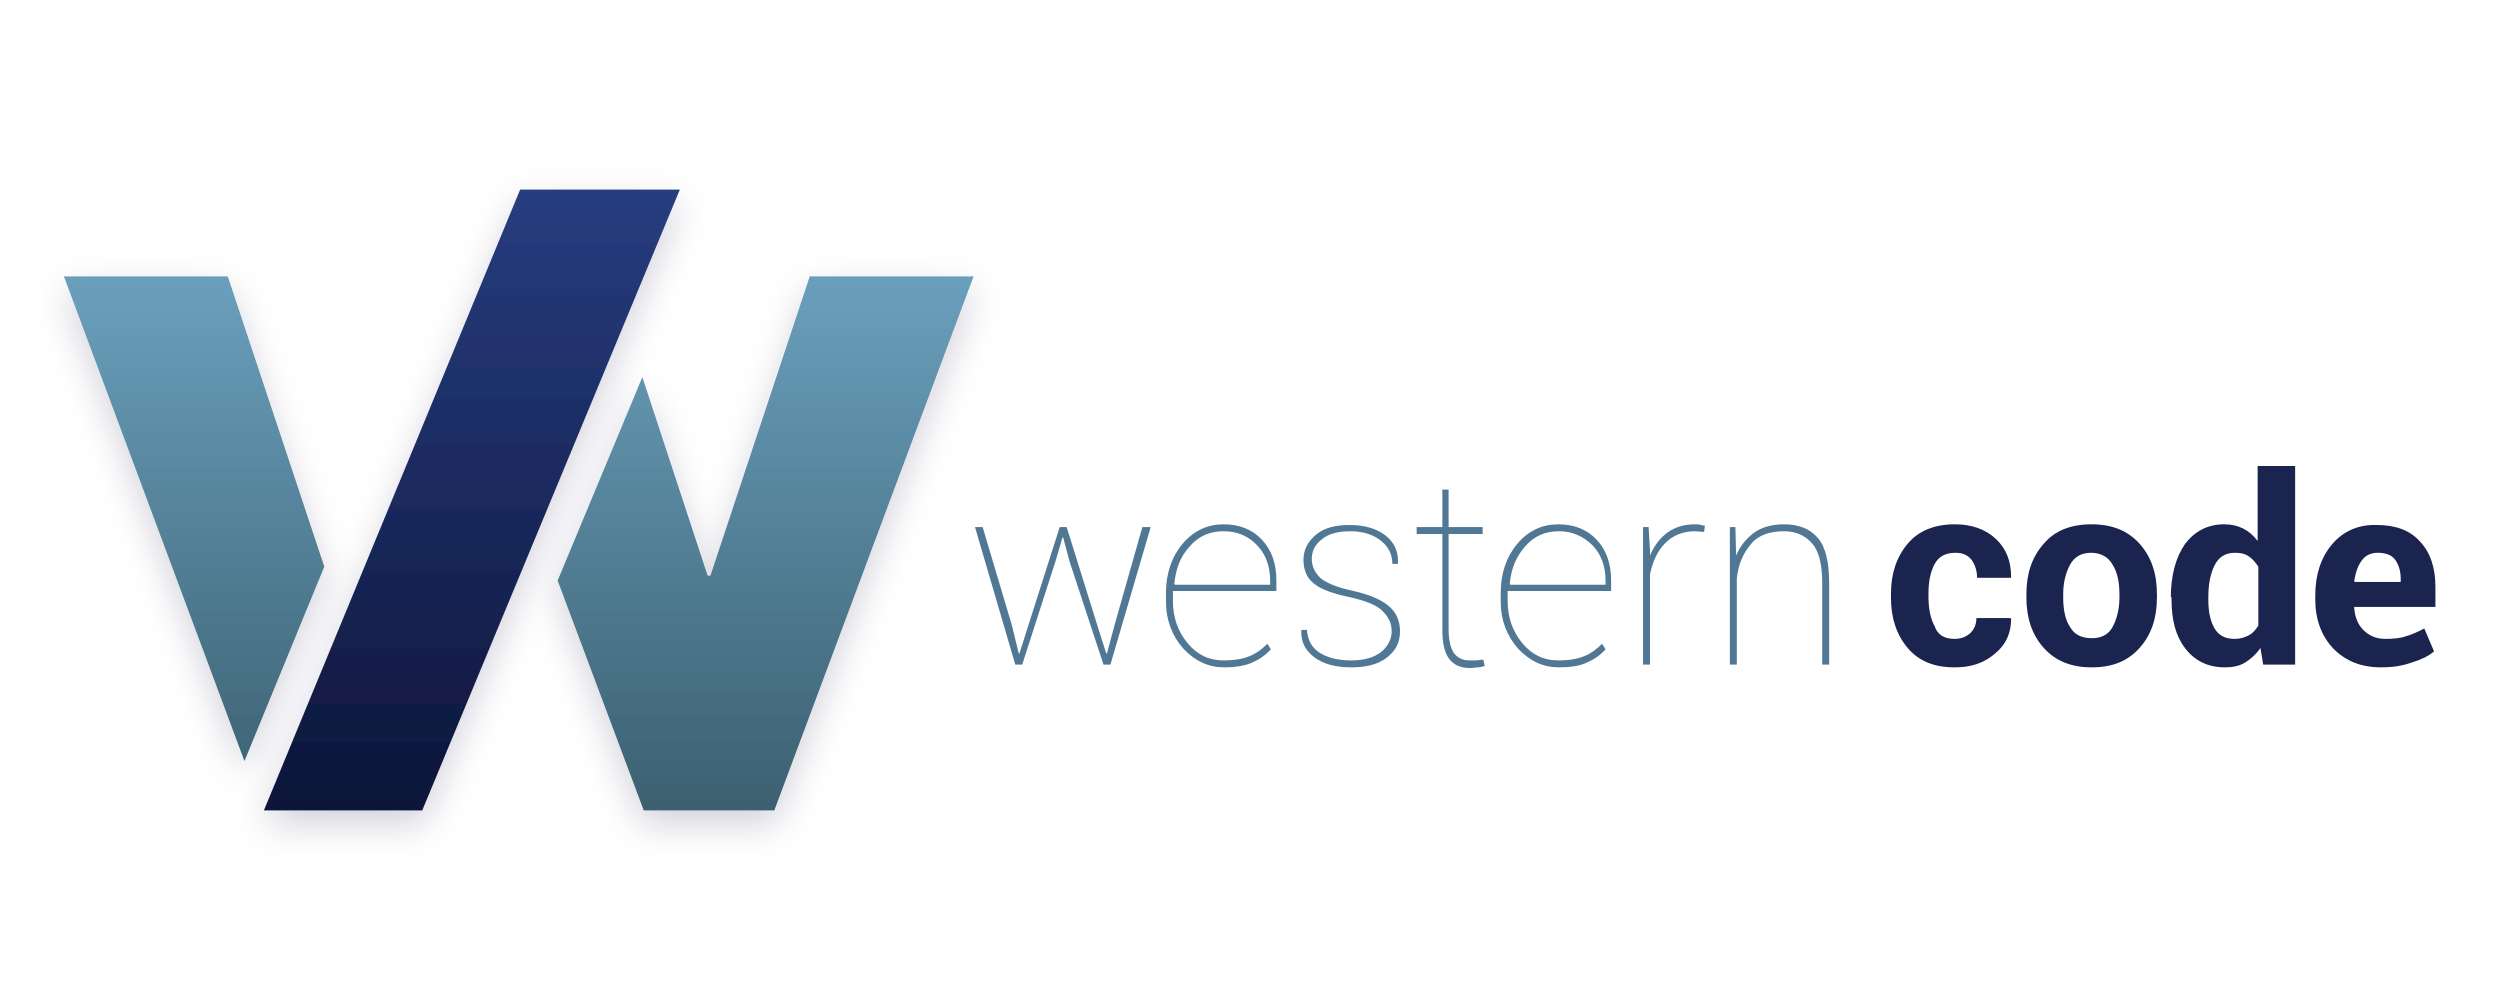
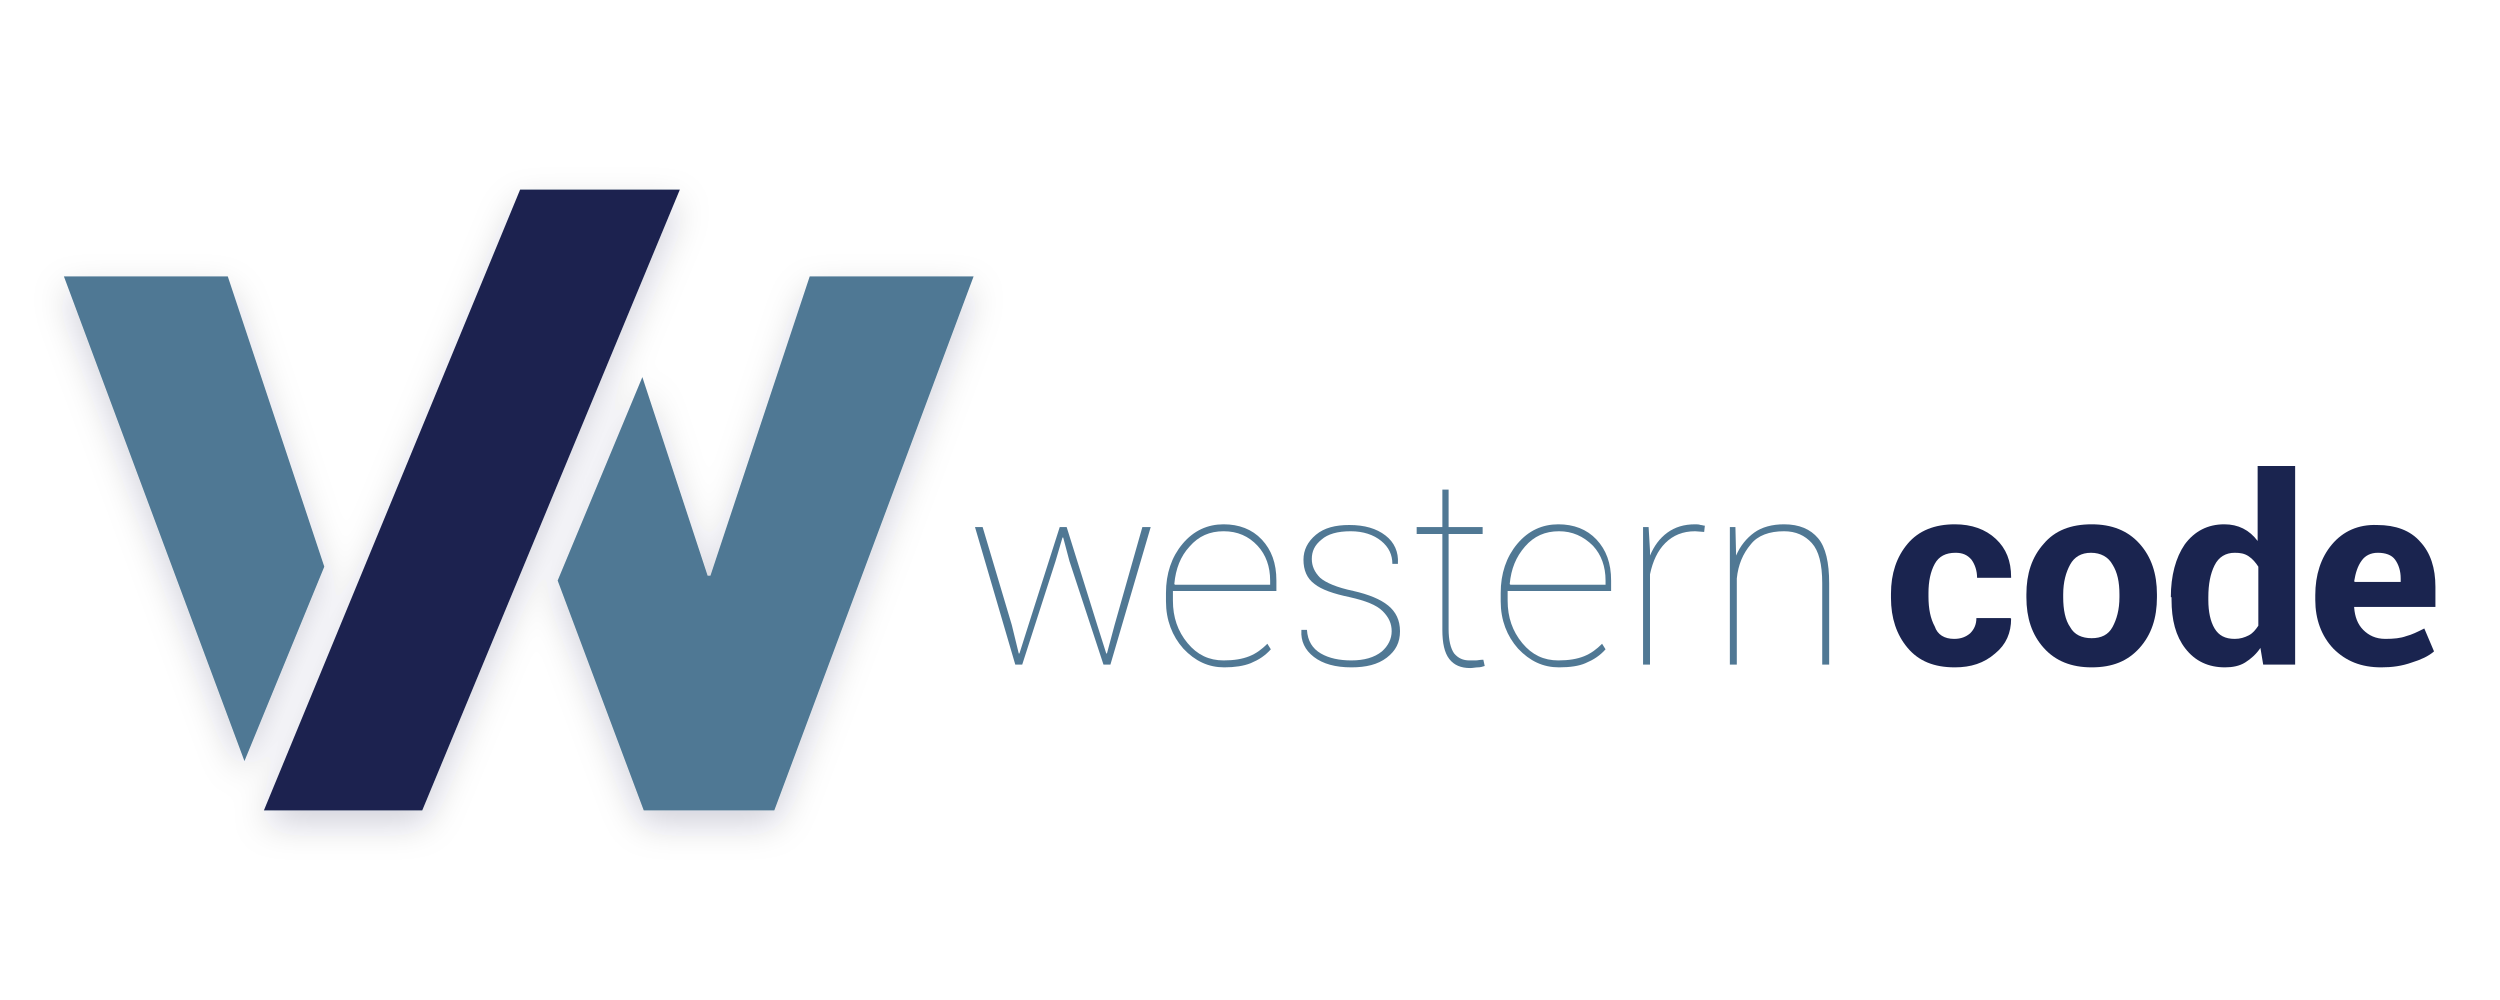
<svg xmlns="http://www.w3.org/2000/svg" viewBox="0 0 360 144" shape-rendering="geometricPrecision">
  <defs>
-     <linearGradient id="gBlue" x1="0" y1="27" x2="0" y2="117" gradientUnits="userSpaceOnUse">
-       <stop offset="0" stop-color="#72aac9" />
-       <stop offset="1" stop-color="#3b6070" />
-     </linearGradient>
-     <linearGradient id="gDark" x1="0" y1="27" x2="0" y2="117" gradientUnits="userSpaceOnUse">
-       <stop offset="0" stop-color="#273d80" />
-       <stop offset="1" stop-color="#0d1538" />
-     </linearGradient>
    <filter id="iconShadow" x="-10%" y="-10%" width="125%" height="130%">
      <feDropShadow dx="0" dy="2" stdDeviation="2.5" flood-color="#0d1538" flood-opacity="0.18" />
    </filter>
  </defs>
  <style>
-     /* Flat fills for text (crisp and readable) */
-     .ta { fill: #507894; fill-rule: nonzero }
-     .tb { fill: #1a244f; fill-rule: nonzero }
-     /* Gradient fills for the icon mark */
-     .ia { fill: url(#gBlue); fill-rule: nonzero }
-     .ib { fill: url(#gDark); fill-rule: nonzero }
+     .a { fill: #507894; fill-rule: nonzero }
+     .b { fill: #1a244f; fill-rule: nonzero }
  </style>
  <g>
-     <path class="ta" d="M145.7 90l1 4.1h.1l1.3-4.1 4.5-14.1h1l4.4 14.1 1.3 4.1h.1l1.1-4.1 4-14.1h1.2l-5.8 19.8h-1l-4.9-14.9-.9-3.4h-.1l-1 3.4-4.8 14.9h-1l-5.8-19.8h1.1z" />
-     <path class="ta" d="M176.3 96.1c-2.3 0-4.2-.9-5.9-2.7-1.6-1.8-2.5-4.1-2.5-6.8v-1.2c0-2.8.8-5.2 2.4-7.1 1.6-1.9 3.6-2.8 5.9-2.8 2.2 0 4.1.7 5.5 2.2 1.4 1.5 2.1 3.4 2.1 5.9v1.5h-14.9v1.4c0 2.4.7 4.4 2.1 6.1 1.4 1.7 3.1 2.5 5.2 2.5 1.5 0 2.7-.2 3.7-.6 1-.4 1.8-1 2.6-1.8l.5.8c-.8.9-1.7 1.5-2.9 2-1 .4-2.3.6-3.8.6zm-.1-19.6c-2 0-3.6.7-4.9 2.2-1.3 1.4-2 3.2-2.2 5.4l.1.1h13.7v-.6c0-2-.6-3.7-1.8-5-1.3-1.4-2.9-2.1-4.9-2.1z" />
-     <path class="ta" d="M200.4 90.9c0-1.1-.4-2-1.3-2.9-.9-.9-2.5-1.5-4.7-2-2.4-.5-4.1-1.1-5.1-1.9-1.1-.8-1.6-2-1.6-3.5 0-1.4.6-2.6 1.8-3.6 1.2-1 2.8-1.4 4.8-1.4 2.2 0 3.9.5 5.2 1.5 1.3 1 1.9 2.4 1.8 4v.1h-.8c0-1.3-.5-2.4-1.6-3.3-1.1-.9-2.6-1.4-4.4-1.4-1.9 0-3.3.4-4.2 1.2-1 .8-1.4 1.7-1.4 2.8 0 1 .4 1.9 1.2 2.7.8.7 2.4 1.4 4.8 1.9 2.2.5 3.9 1.2 5 2.1 1.1.9 1.7 2.1 1.7 3.7 0 1.6-.6 2.8-1.9 3.8-1.3 1-3 1.4-5.1 1.4-2.3 0-4.1-.5-5.4-1.5-1.3-1-1.9-2.3-1.8-3.8v-.1h.8c.1 1.6.8 2.7 2 3.4 1.2.7 2.7 1 4.4 1 1.8 0 3.3-.4 4.4-1.3.9-.8 1.4-1.8 1.4-2.9z" />
-     <path class="ta" d="M208.6 70.5v5.4h4.9v1h-4.9v13.7c0 1.6.3 2.8.8 3.5.6.7 1.3 1 2.2 1 .3 0 .6 0 .9 0 .3 0 .6-.1 1.1-.1l.2.9c-.3.1-.6.2-1 .2-.3 0-.7.1-1.1.1-1.3 0-2.3-.4-3-1.3-.7-.9-1-2.3-1-4.2v-13.8h-3.7v-1h3.7v-5.4z" />
-     <path class="ta" d="M224.5 96.1c-2.3 0-4.2-.9-5.9-2.7-1.6-1.8-2.5-4.1-2.5-6.8v-1.2c0-2.8.8-5.2 2.4-7.1 1.6-1.9 3.6-2.8 5.9-2.8 2.2 0 4.1.7 5.5 2.2 1.4 1.5 2.1 3.4 2.1 5.9v1.5h-14.9v1.4c0 2.4.7 4.4 2.1 6.1 1.4 1.7 3.1 2.5 5.2 2.5 1.5 0 2.7-.2 3.7-.6 1-.4 1.8-1 2.6-1.8l.5.8c-.8.9-1.7 1.5-2.9 2-.9.4-2.2.6-3.8.6zm0-19.6c-2 0-3.6.7-4.9 2.2-1.3 1.5-2 3.2-2.2 5.4l.1.1h13.7v-.6c0-2-.6-3.7-1.8-5-1.4-1.4-3-2.1-4.9-2.1z" />
-     <path class="ta" d="M245.4 76.6l-1.3-.1c-1.8 0-3.2.6-4.3 1.7-1.1 1.1-1.8 2.6-2.2 4.5v13h-1v-19.8h.8l.2 3.4v.7c.6-1.4 1.4-2.5 2.5-3.3 1.1-.8 2.4-1.2 4-1.2.3 0 .5 0 .8.1.2 0 .4.1.6.1z" />
-     <path class="ta" d="M249.9 75.9l.1 4.1c.6-1.4 1.5-2.5 2.6-3.3 1.1-.8 2.6-1.2 4.3-1.2 2.2 0 3.8.7 4.9 2 1.1 1.3 1.6 3.5 1.6 6.5v11.7h-1v-11.7c0-2.8-.5-4.7-1.5-5.8-1-1.1-2.3-1.7-4-1.7-2.1 0-3.8.6-4.8 1.9-1.1 1.3-1.8 2.9-2 4.9v12.4h-1v-19.8z" />
+     <path class="a" d="M145.7 90l1 4.1h.1l1.3-4.1 4.5-14.1h1l4.4 14.1 1.3 4.1h.1l1.1-4.1 4-14.1h1.2l-5.8 19.8h-1l-4.9-14.9-.9-3.4h-.1l-1 3.4-4.8 14.9h-1l-5.8-19.8h1.1z" />
+     <path class="a" d="M176.3 96.1c-2.3 0-4.2-.9-5.9-2.7-1.6-1.8-2.5-4.1-2.5-6.8v-1.2c0-2.8.8-5.2 2.4-7.1 1.6-1.9 3.6-2.8 5.9-2.8 2.2 0 4.1.7 5.5 2.2 1.4 1.5 2.1 3.4 2.1 5.9v1.5h-14.9v1.4c0 2.4.7 4.4 2.1 6.1 1.4 1.7 3.1 2.5 5.2 2.5 1.5 0 2.7-.2 3.7-.6 1-.4 1.8-1 2.6-1.8l.5.8c-.8.9-1.7 1.5-2.9 2-1 .4-2.3.6-3.8.6zm-.1-19.6c-2 0-3.6.7-4.9 2.2-1.3 1.4-2 3.2-2.2 5.4l.1.1h13.7v-.6c0-2-.6-3.7-1.8-5-1.3-1.4-2.9-2.1-4.9-2.1z" />
+     <path class="a" d="M200.4 90.9c0-1.1-.4-2-1.3-2.9-.9-.9-2.5-1.5-4.7-2-2.4-.5-4.1-1.1-5.1-1.9-1.1-.8-1.6-2-1.6-3.5 0-1.4.6-2.6 1.8-3.6 1.2-1 2.8-1.4 4.8-1.4 2.2 0 3.9.5 5.2 1.5 1.3 1 1.9 2.4 1.8 4v.1h-.8c0-1.3-.5-2.4-1.6-3.3-1.1-.9-2.6-1.4-4.4-1.4-1.9 0-3.3.4-4.2 1.2-1 .8-1.4 1.7-1.4 2.8 0 1 .4 1.9 1.2 2.7.8.7 2.4 1.4 4.8 1.9 2.2.5 3.9 1.2 5 2.1 1.1.9 1.7 2.1 1.7 3.7 0 1.6-.6 2.8-1.9 3.8-1.3 1-3 1.4-5.1 1.4-2.3 0-4.1-.5-5.4-1.5-1.3-1-1.9-2.3-1.8-3.8v-.1h.8c.1 1.6.8 2.7 2 3.4 1.2.7 2.7 1 4.4 1 1.8 0 3.3-.4 4.4-1.3.9-.8 1.4-1.8 1.4-2.9z" />
+     <path class="a" d="M208.6 70.5v5.4h4.9v1h-4.9v13.7c0 1.6.3 2.8.8 3.5.6.7 1.3 1 2.2 1 .3 0 .6 0 .9 0 .3 0 .6-.1 1.1-.1l.2.9c-.3.1-.6.2-1 .2-.3 0-.7.1-1.1.1-1.3 0-2.3-.4-3-1.3-.7-.9-1-2.3-1-4.2v-13.8h-3.7v-1h3.7v-5.4z" />
+     <path class="a" d="M224.5 96.1c-2.3 0-4.2-.9-5.9-2.7-1.6-1.8-2.5-4.1-2.5-6.8v-1.2c0-2.8.8-5.2 2.4-7.1 1.6-1.9 3.6-2.8 5.9-2.8 2.2 0 4.1.7 5.5 2.2 1.4 1.5 2.1 3.4 2.1 5.9v1.5h-14.9v1.4c0 2.4.7 4.4 2.1 6.1 1.4 1.7 3.1 2.5 5.2 2.5 1.5 0 2.7-.2 3.7-.6 1-.4 1.8-1 2.6-1.8l.5.8c-.8.9-1.7 1.5-2.9 2-.9.4-2.2.6-3.8.6zm0-19.6c-2 0-3.6.7-4.9 2.2-1.3 1.5-2 3.2-2.2 5.4l.1.1h13.7v-.6c0-2-.6-3.7-1.8-5-1.4-1.4-3-2.1-4.9-2.1z" />
+     <path class="a" d="M245.4 76.6l-1.3-.1c-1.8 0-3.2.6-4.3 1.7-1.1 1.1-1.8 2.6-2.2 4.5v13h-1v-19.8h.8l.2 3.4v.7c.6-1.4 1.4-2.5 2.5-3.3 1.1-.8 2.4-1.2 4-1.2.3 0 .5 0 .8.1.2 0 .4.1.6.1z" />
+     <path class="a" d="M249.9 75.9l.1 4.1c.6-1.4 1.5-2.5 2.6-3.3 1.1-.8 2.6-1.2 4.3-1.2 2.2 0 3.8.7 4.9 2 1.1 1.3 1.6 3.5 1.6 6.5v11.7h-1v-11.7c0-2.8-.5-4.7-1.5-5.8-1-1.1-2.3-1.7-4-1.7-2.1 0-3.8.6-4.8 1.9-1.1 1.3-1.8 2.9-2 4.9v12.4h-1v-19.8z" />
  </g>
  <g>
-     <path class="tb" d="M281.4 92c1 0 1.7-.3 2.3-.8.6-.6.9-1.3.9-2.2h4.9l.1.1c0 2-.7 3.7-2.3 5-1.6 1.4-3.5 2-5.8 2-3 0-5.2-.9-6.8-2.8-1.6-1.9-2.4-4.3-2.4-7.2v-.6c0-2.9.8-5.3 2.4-7.2 1.6-1.9 3.9-2.8 6.8-2.8 2.4 0 4.4.7 5.9 2.1 1.5 1.4 2.2 3.2 2.2 5.5v.1h-4.9c0-1-.3-1.9-.8-2.6-.6-.7-1.3-1-2.3-1-1.4 0-2.4.5-3 1.6-.6 1.1-.9 2.5-.9 4.2v.5c0 1.8.3 3.2.9 4.3.4 1.2 1.4 1.8 2.8 1.8z" />
-     <path class="tb" d="M291.8 85.6c0-3 .8-5.4 2.5-7.3 1.6-1.9 3.9-2.8 6.9-2.8 2.9 0 5.2.9 6.9 2.8 1.7 1.9 2.5 4.3 2.5 7.3v.4c0 3-.8 5.4-2.5 7.3-1.7 1.9-3.9 2.8-6.9 2.8-2.9 0-5.2-.9-6.9-2.8-1.7-1.9-2.5-4.3-2.5-7.3zm5.3.4c0 1.8.3 3.3 1 4.3.6 1.1 1.7 1.6 3.1 1.6 1.4 0 2.4-.5 3-1.6.6-1.1 1-2.5 1-4.3v-.4c0-1.8-.3-3.2-1-4.3-.6-1.1-1.7-1.7-3.1-1.7-1.4 0-2.4.6-3 1.7-.6 1.1-1 2.5-1 4.3z" />
-     <path class="tb" d="M312.6 86c0-3.1.7-5.7 2-7.6 1.4-1.9 3.3-2.9 5.7-2.9 1 0 1.9.2 2.7.6.8.4 1.5 1 2.1 1.8v-10.8h5.4v28.6h-4.6l-.4-2.4c-.6.9-1.4 1.6-2.2 2.1-.8.5-1.8.7-2.9.7-2.4 0-4.3-.9-5.7-2.7-1.4-1.8-2-4.1-2-7.1v-.3zm5.4.4c0 1.7.3 3.1.9 4.1.6 1 1.5 1.5 2.9 1.5.8 0 1.4-.2 2-.5.6-.3 1-.8 1.4-1.4v-8.5c-.4-.6-.8-1.1-1.4-1.5-.6-.4-1.2-.5-2-.5-1.3 0-2.3.6-2.9 1.8-.6 1.2-.9 2.7-.9 4.6z" />
-     <path class="tb" d="M342.9 96.1c-2.9 0-5.1-.9-6.9-2.7-1.7-1.8-2.6-4.2-2.6-7v-.7c0-2.9.8-5.4 2.4-7.3 1.6-1.9 3.8-2.9 6.5-2.8 2.7 0 4.8.8 6.2 2.4 1.5 1.6 2.2 3.8 2.2 6.5v2.9h-11.7v.1c.1 1.3.5 2.4 1.3 3.2.8.8 1.8 1.3 3.2 1.3 1.2 0 2.2-.1 3-.4.8-.2 1.6-.6 2.6-1.1l1.4 3.3c-.8.7-1.9 1.2-3.2 1.6-1.4.5-2.8.7-4.4.7zm-.5-16.5c-1 0-1.8.4-2.3 1.1-.6.8-.9 1.8-1.1 3l.1.1h6.6v-.5c0-1.1-.3-2-.8-2.7-.5-.7-1.4-1-2.5-1z" />
+     <path class="b" d="M281.4 92c1 0 1.7-.3 2.3-.8.6-.6.9-1.3.9-2.2h4.9l.1.1c0 2-.7 3.7-2.3 5-1.6 1.4-3.5 2-5.8 2-3 0-5.2-.9-6.8-2.8-1.6-1.9-2.4-4.3-2.4-7.2v-.6c0-2.9.8-5.3 2.4-7.2 1.6-1.9 3.9-2.8 6.8-2.8 2.4 0 4.4.7 5.9 2.1 1.5 1.4 2.2 3.2 2.2 5.5v.1h-4.9c0-1-.3-1.9-.8-2.6-.6-.7-1.3-1-2.3-1-1.4 0-2.4.5-3 1.6-.6 1.1-.9 2.5-.9 4.2v.5c0 1.8.3 3.2.9 4.3.4 1.2 1.4 1.8 2.8 1.8z" />
+     <path class="b" d="M291.8 85.6c0-3 .8-5.4 2.5-7.3 1.6-1.9 3.9-2.8 6.9-2.8 2.9 0 5.2.9 6.9 2.8 1.7 1.9 2.5 4.3 2.5 7.3v.4c0 3-.8 5.4-2.5 7.3-1.7 1.9-3.9 2.8-6.9 2.8-2.9 0-5.2-.9-6.9-2.8-1.7-1.9-2.5-4.3-2.5-7.3zm5.3.4c0 1.8.3 3.3 1 4.3.6 1.1 1.7 1.6 3.1 1.6 1.4 0 2.4-.5 3-1.6.6-1.1 1-2.5 1-4.3v-.4c0-1.8-.3-3.2-1-4.3-.6-1.1-1.7-1.7-3.1-1.7-1.4 0-2.4.6-3 1.7-.6 1.1-1 2.5-1 4.3z" />
+     <path class="b" d="M312.6 86c0-3.1.7-5.7 2-7.6 1.4-1.9 3.3-2.9 5.7-2.9 1 0 1.9.2 2.7.6.8.4 1.5 1 2.1 1.8v-10.8h5.4v28.6h-4.6l-.4-2.4c-.6.9-1.4 1.6-2.2 2.1-.8.5-1.8.7-2.9.7-2.4 0-4.3-.9-5.7-2.7-1.4-1.8-2-4.1-2-7.1v-.3zm5.4.4c0 1.7.3 3.1.9 4.1.6 1 1.5 1.5 2.9 1.5.8 0 1.4-.2 2-.5.6-.3 1-.8 1.4-1.4v-8.5c-.4-.6-.8-1.1-1.4-1.5-.6-.4-1.2-.5-2-.5-1.3 0-2.3.6-2.9 1.8-.6 1.2-.9 2.7-.9 4.6z" />
+     <path class="b" d="M342.9 96.1c-2.9 0-5.1-.9-6.9-2.7-1.7-1.8-2.6-4.2-2.6-7v-.7c0-2.9.8-5.4 2.4-7.3 1.6-1.9 3.8-2.9 6.5-2.8 2.7 0 4.8.8 6.2 2.4 1.5 1.6 2.2 3.8 2.2 6.5v2.9h-11.7v.1c.1 1.3.5 2.4 1.3 3.2.8.8 1.8 1.3 3.2 1.3 1.2 0 2.2-.1 3-.4.8-.2 1.6-.6 2.6-1.1l1.4 3.3c-.8.7-1.9 1.2-3.2 1.6-1.4.5-2.8.7-4.4.7zm-.5-16.5c-1 0-1.8.4-2.3 1.1-.6.8-.9 1.8-1.1 3l.1.1h6.6v-.5c0-1.1-.3-2-.8-2.7-.5-.7-1.4-1-2.5-1z" />
  </g>
  <g filter="url(#iconShadow)">
-     <path class="ia" d="M46.7 81.6L32.8 39.8H9.2l26 69.8z" />
-     <path class="ia" d="M116.6 39.8l-14.3 43.1h-.4l-9.4-28.6-12.2 29.3 12.4 33.1h18.8l28.7-76.9z" />
-     <path class="ib" d="M38 116.7h22.8l37.1-89.4H74.9z" />
+     <path class="a" d="M46.7 81.6L32.8 39.8H9.2l26 69.8z" />
+     <path class="a" d="M116.6 39.8l-14.3 43.1h-.4l-9.4-28.6-12.2 29.3 12.4 33.1h18.8l28.7-76.9z" />
+     <path class="b" d="M38 116.7h22.8l37.1-89.4H74.9z" />
  </g>
</svg>
